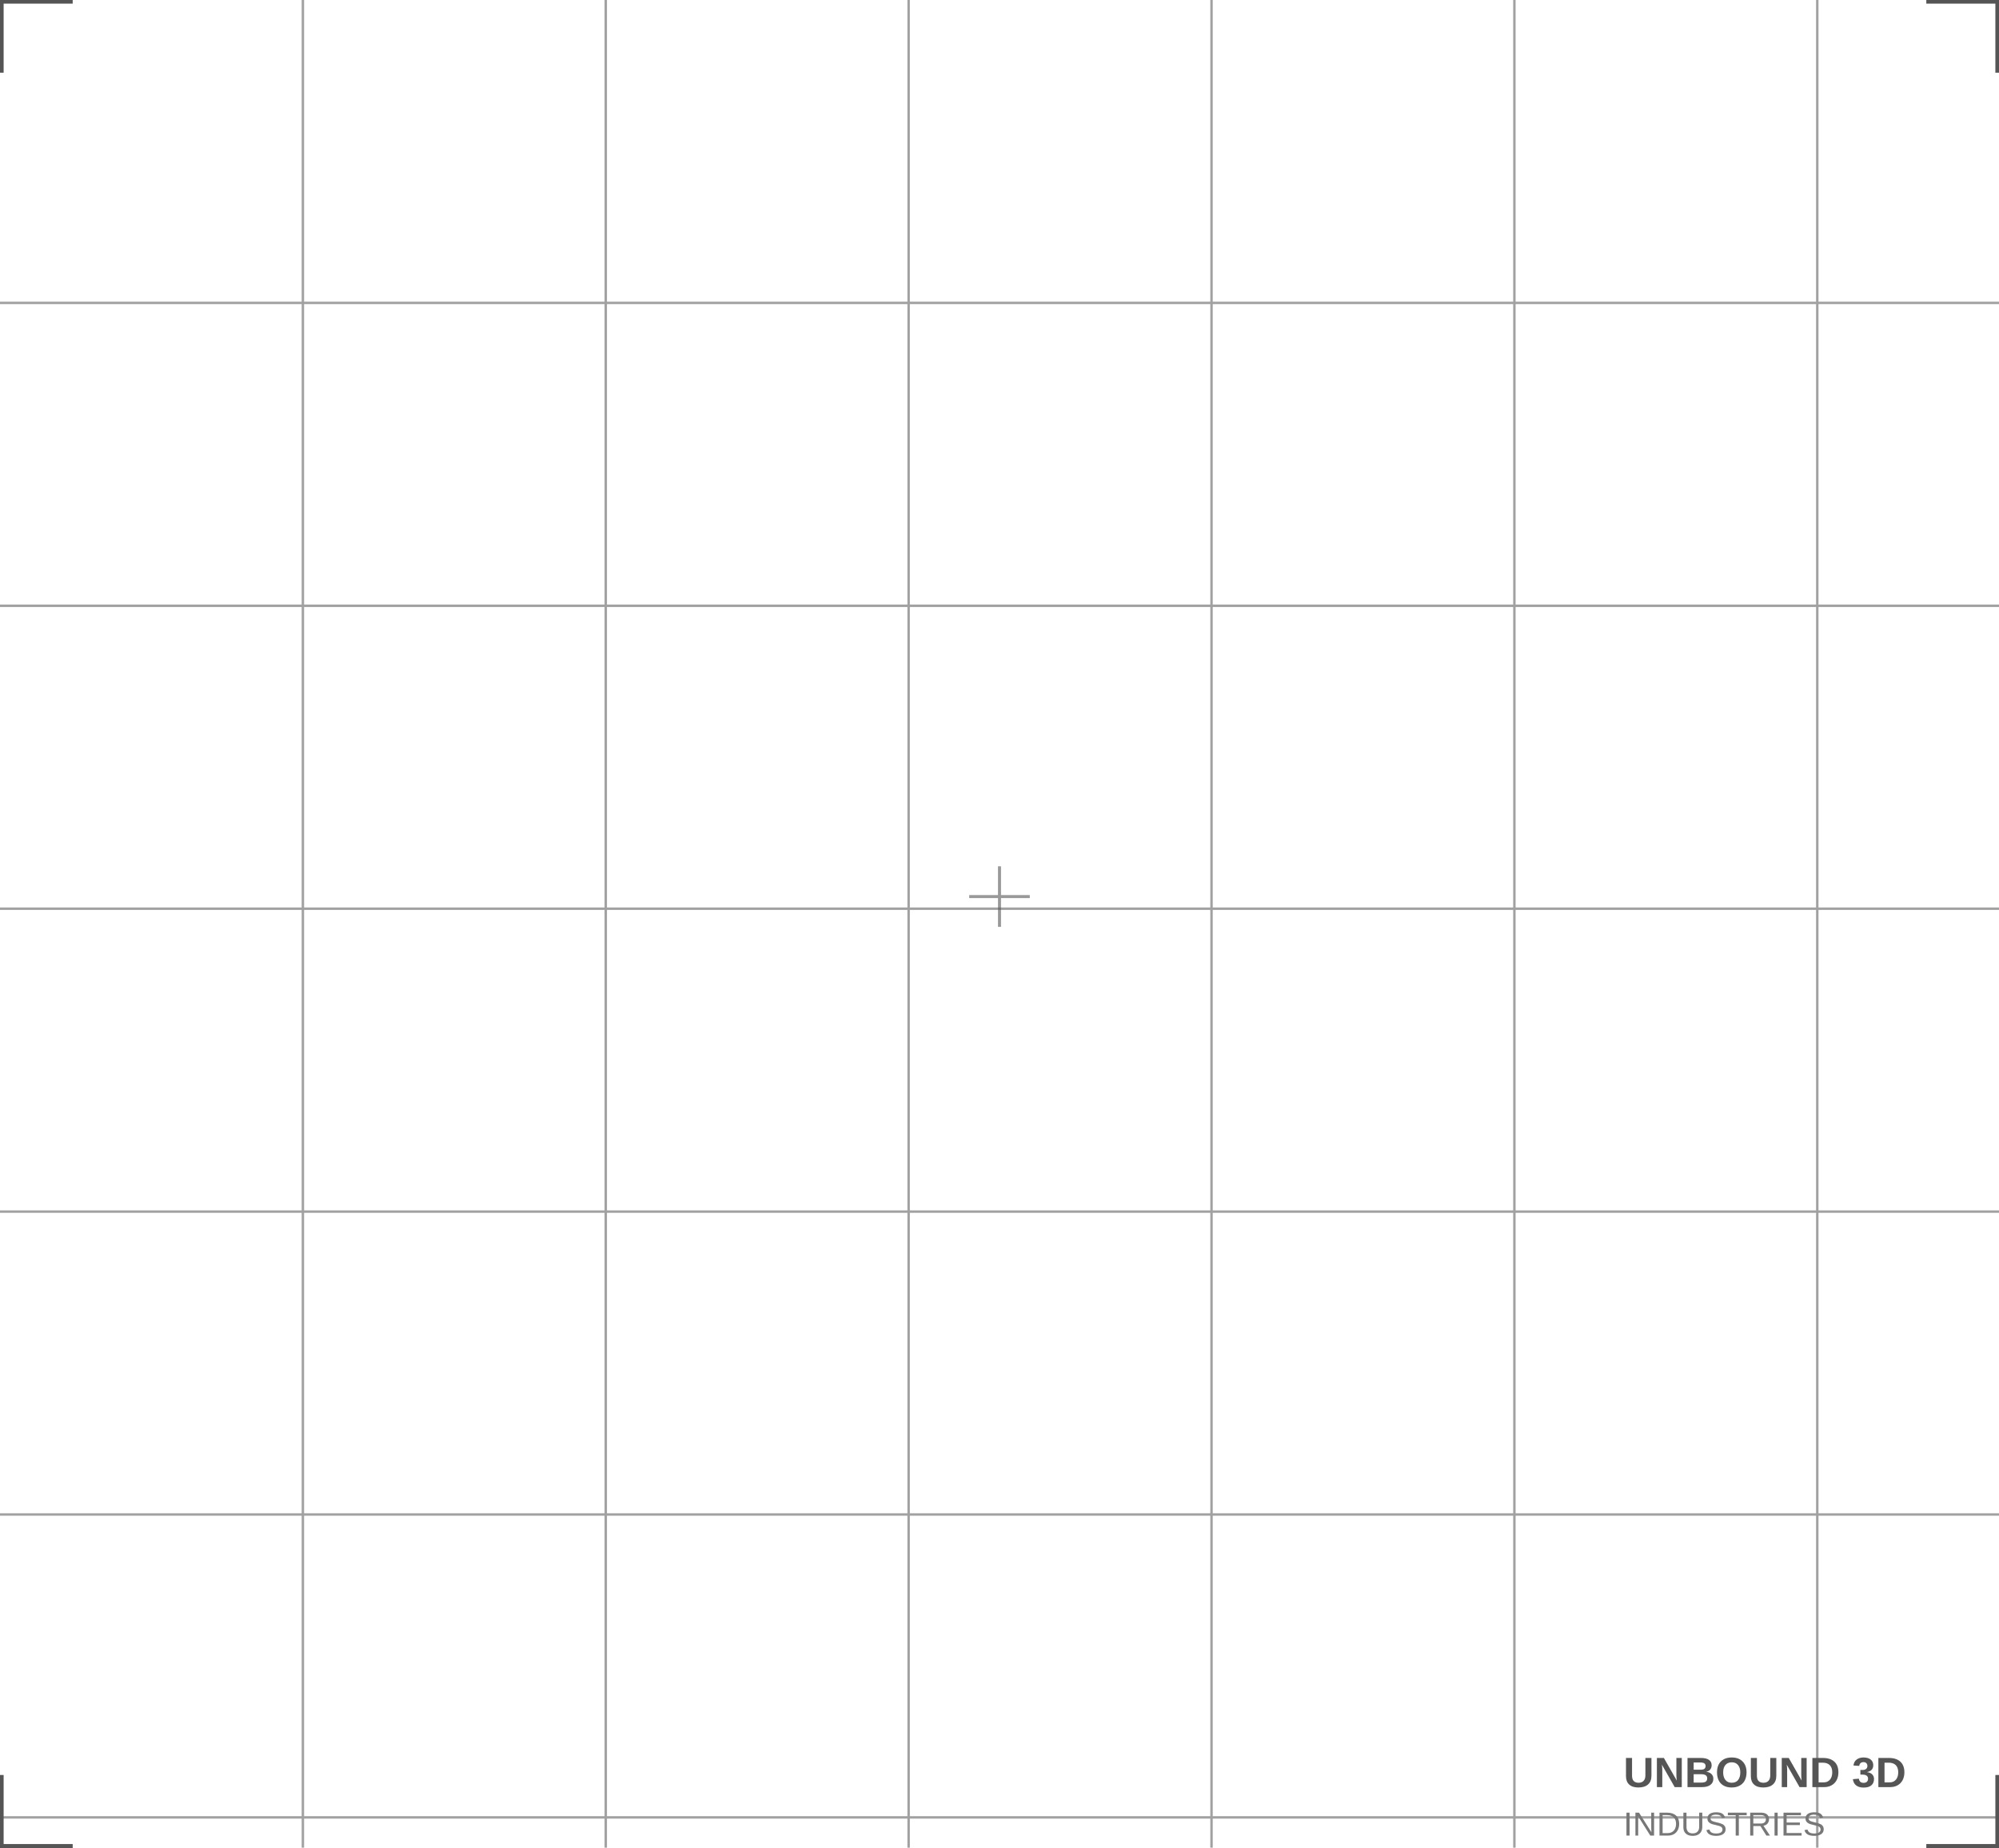
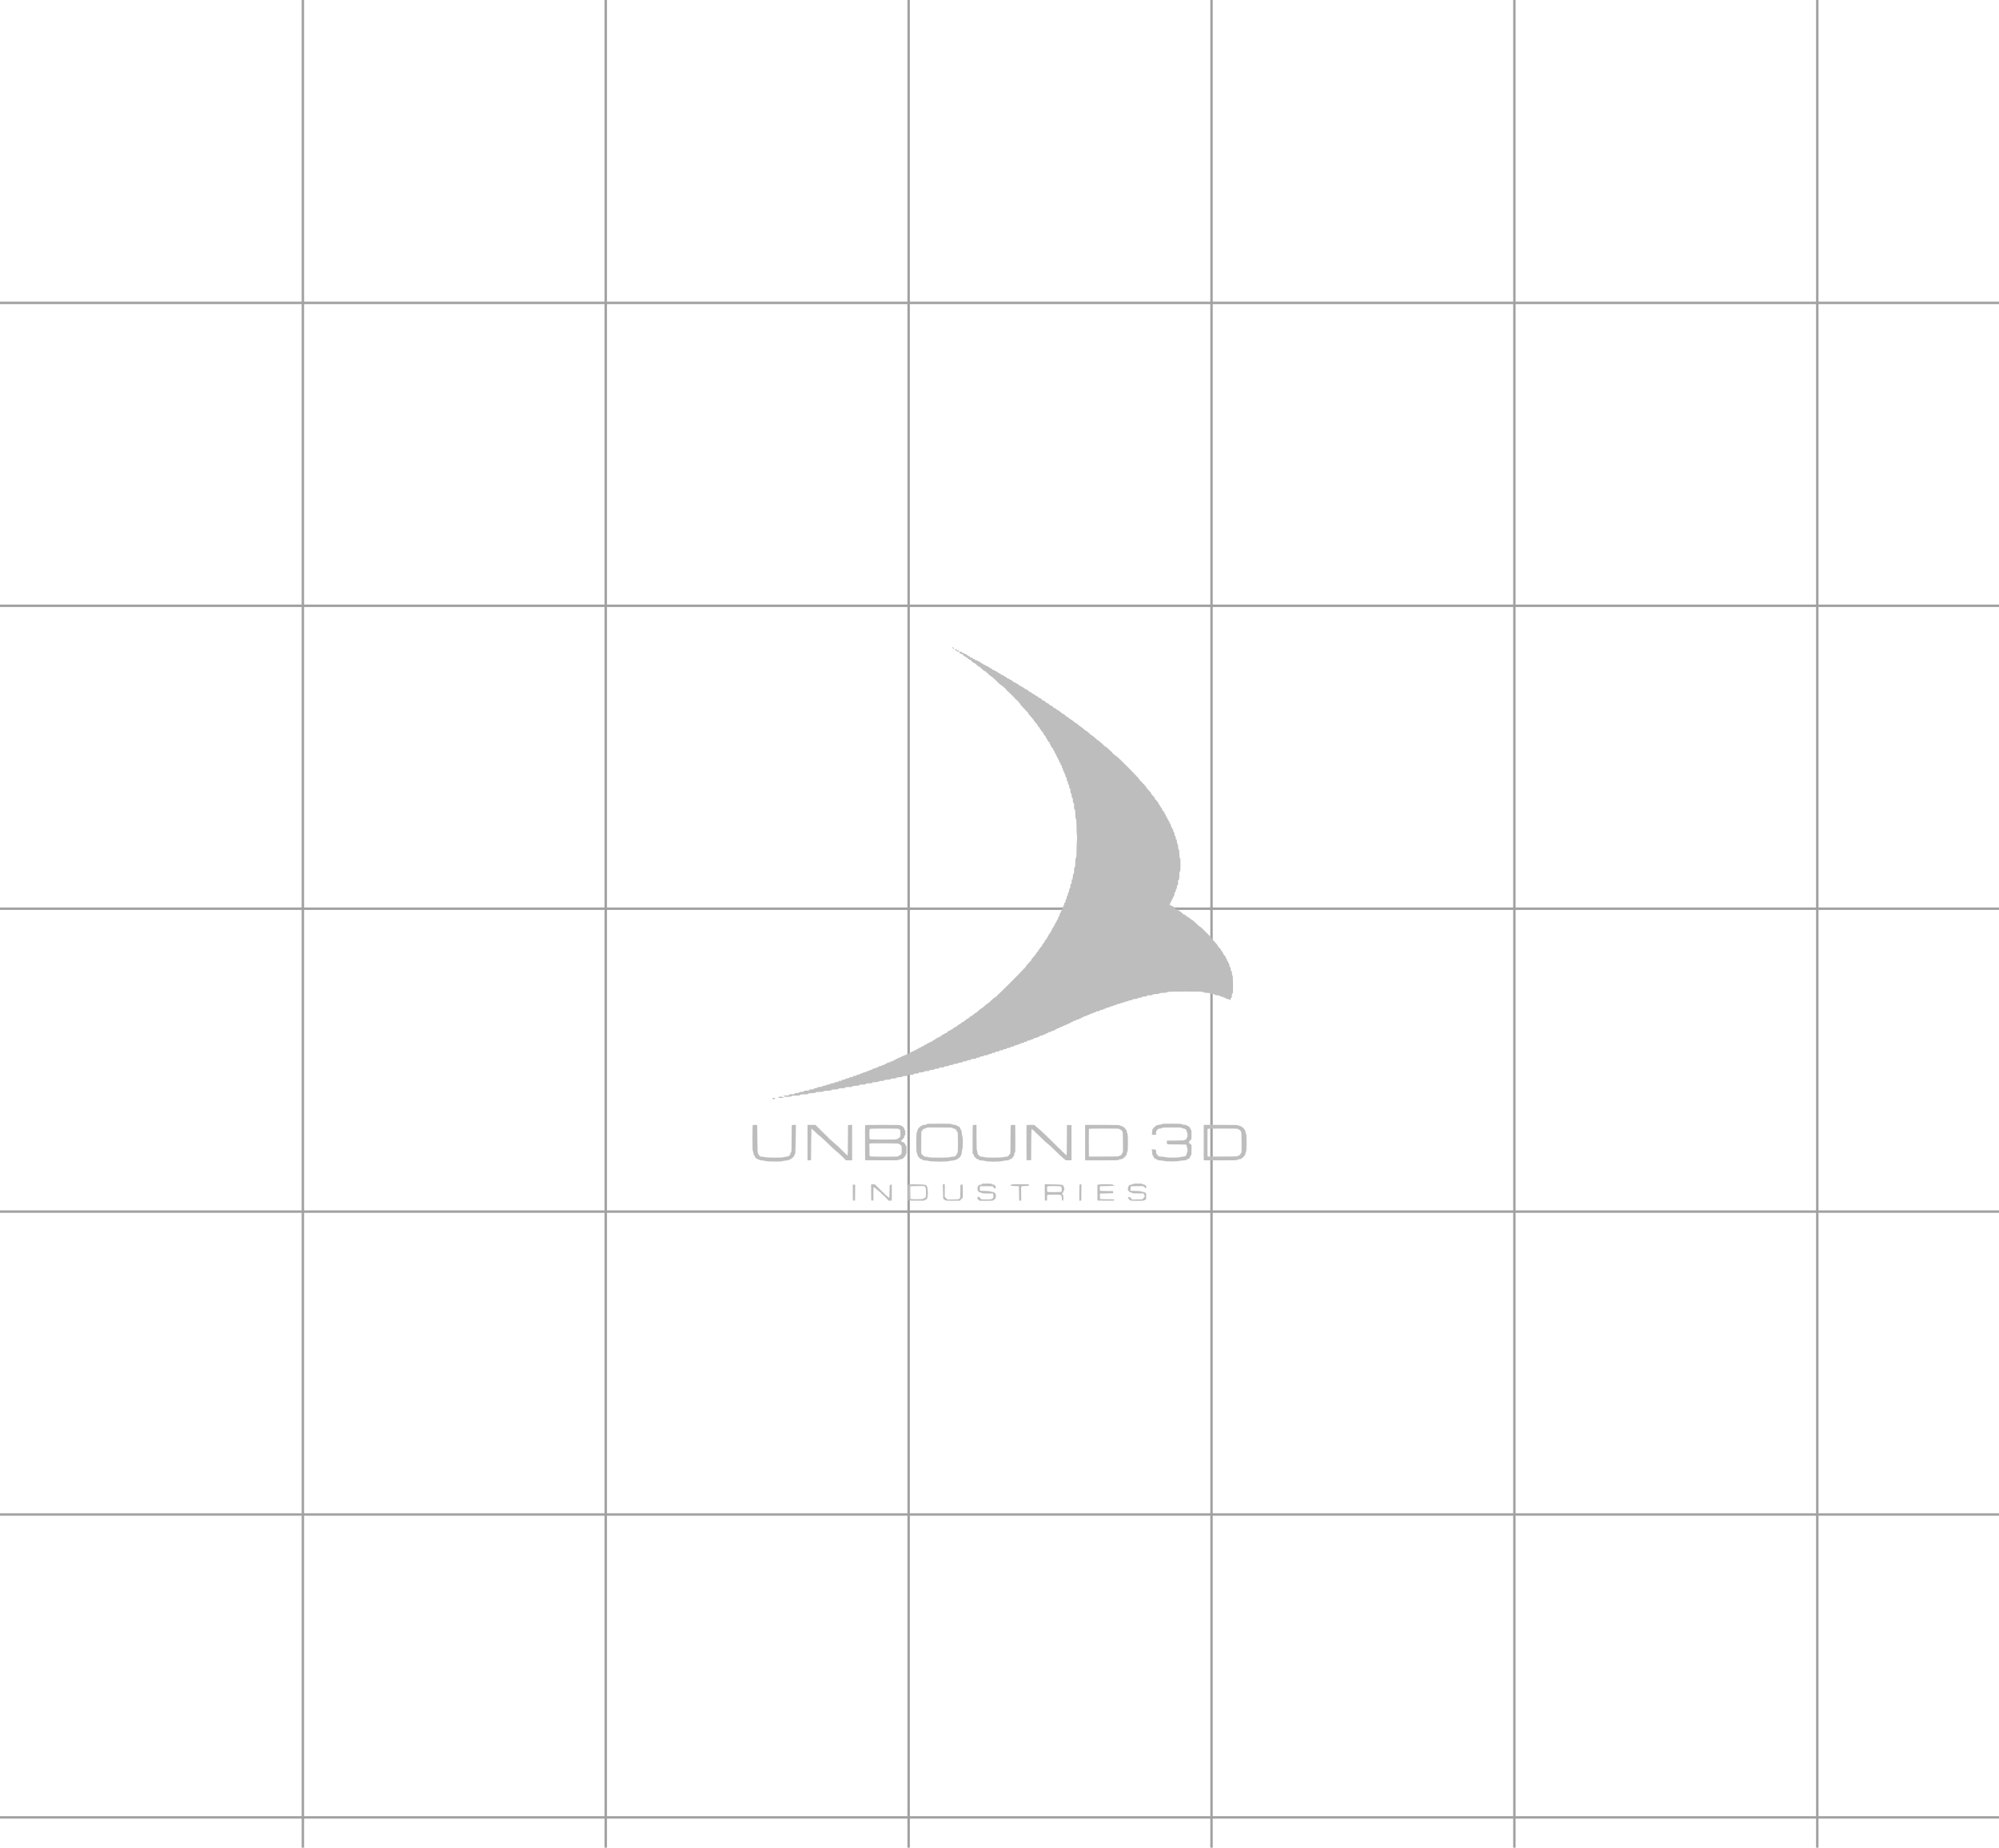
<svg xmlns="http://www.w3.org/2000/svg" width="330mm" height="305mm" viewBox="0 0 330 305">
  <rect x="0" y="0" width="330" height="305" fill="none" />
  <g stroke="#444444" stroke-width="0.4" opacity="0.5">
    <line x1="50" y1="0" x2="50" y2="305" />
    <line x1="100" y1="0" x2="100" y2="305" />
    <line x1="150" y1="0" x2="150" y2="305" />
    <line x1="200" y1="0" x2="200" y2="305" />
    <line x1="250" y1="0" x2="250" y2="305" />
    <line x1="300" y1="0" x2="300" y2="305" />
    <line x1="0" y1="50" x2="330" y2="50" />
    <line x1="0" y1="100" x2="330" y2="100" />
    <line x1="0" y1="150" x2="330" y2="150" />
    <line x1="0" y1="200" x2="330" y2="200" />
    <line x1="0" y1="250" x2="330" y2="250" />
    <line x1="0" y1="300" x2="330" y2="300" />
  </g>
-   <g stroke="#555555" stroke-width="1.2" fill="none">
-     <polyline points="0,12 0,0 12,0" />
-     <polyline points="318,0 330,0 330,12" />
-     <polyline points="330,293 330,305 318,305" />
-     <polyline points="12,305 0,305 0,293" />
+   <g transform="translate(114.53,102.11) scale(0.05047)">
+     <g transform="translate(0,2000) scale(0.1,-0.1)">
+       <path d="M8460 19066 c0 -20 29 -66 41 -66 17 0 9 29 -16 56 -19 21 -25 23 -25 10z M8556 18994 c-10 -26 -7 -32 19 -38 14 -4 25 -11 25 -16 0 -5 9 -14 21 -20 16 -9 25 -8 40 6 10 9 19 20 19 24 0 13 -38 18 -48 8 -14 -14 -32 -1 -32 22 0 10 -7 21 -16 24 -21 8 -21 8 -28 -10z M8687 18913 c-11 -10 -8 -33 4 -33 7 0 22 -11 35 -25 18 -19 30 -24 49 -19 21 5 25 3 25 -15 0 -12 5 -21 11 -21 7 0 22 -11 35 -25 13 -14 32 -25 44 -25 11 0 23 -7 26 -15 4 -8 13 -15 20 -15 8 0 17 -7 20 -15 7 -16 89 -65 110 -65 8 0 14 -9 14 -20 0 -11 5 -20 11 -20 7 0 22 -11 35 -25 13 -14 32 -25 44 -25 11 0 23 -7 26 -15 4 -8 11 -15 16 -15 5 0 29 -20 54 -45 24 -25 53 -45 64 -45 11 0 23 -7 26 -15 4 -8 11 -15 16 -15 6 0 36 -27 68 -60 43 -44 65 -60 85 -60 18 0 28 -6 32 -20 3 -11 10 -20 15 -20 6 0 36 -26 67 -59 31 -32 80 -71 109 -86 28 -15 52 -33 52 -41 0 -8 5 -14 11 -14 6 0 54 -44 108 -99 53 -54 110 -105 127 -114 16 -8 42 -27 57 -41 15 -14 30 -26 33 -26 10 0 104 -99 104 -110 0 -5 5 -10 10 -10 6 0 69 -58 140 -130 72 -71 130 -134 130 -140 0 -5 5 -10 10 -10 14 0 104 -90 113 -112 3 -10 11 -18 16 -18 5 0 13 -10 17 -22 8 -27 10 -29 118 -140 47 -48 86 -92 86 -97 0 -6 7 -11 15 -11 9 0 20 -10 26 -22 27 -58 49 -89 102 -141 31 -30 57 -62 57 -70 0 -8 9 -17 20 -20 13 -3 20 -14 20 -28 0 -13 16 -37 38 -58 21 -20 42 -44 45 -54 4 -10 11 -16 16 -13 10 6 21 -16 21 -42 0 -9 18 -33 40 -52 22 -19 40 -43 40 -52 0 -9 6 -21 13 -25 7 -4 18 -20 24 -35 7 -16 17 -28 23 -28 6 0 15 -11 20 -25 5 -14 15 -24 22 -23 8 2 13 -8 14 -26 1 -16 10 -36 21 -45 11 -9 23 -24 26 -34 4 -10 11 -15 17 -12 6 4 10 -5 10 -20 0 -15 11 -36 25 -49 14 -13 25 -32 25 -43 0 -11 9 -28 20 -38 11 -10 20 -24 20 -32 0 -7 9 -13 20 -13 16 0 20 -7 20 -35 0 -24 6 -37 20 -45 13 -7 20 -21 20 -40 0 -19 7 -33 20 -40 11 -6 20 -17 20 -24 0 -8 9 -16 21 -19 16 -4 19 -11 14 -26 -4 -15 1 -28 19 -45 15 -13 26 -34 26 -49 0 -16 8 -31 20 -37 13 -7 20 -21 20 -40 0 -19 7 -33 20 -40 13 -7 20 -21 20 -40 0 -19 7 -33 20 -40 13 -7 20 -21 20 -40 0 -19 7 -33 20 -40 13 -7 20 -21 20 -41 0 -23 5 -32 21 -36 13 -4 20 -13 18 -27 -3 -45 1 -56 21 -56 15 0 20 -6 19 -22 -4 -45 1 -68 16 -68 10 0 16 -16 21 -50 4 -34 13 -54 25 -60 11 -6 19 -24 21 -48 2 -22 8 -36 15 -35 7 2 14 -18 18 -51 5 -40 12 -55 25 -59 15 -4 18 -15 18 -58 1 -43 5 -57 21 -68 16 -10 21 -24 21 -61 0 -40 3 -49 21 -53 14 -4 20 -13 19 -29 -5 -59 0 -86 19 -91 16 -4 19 -15 20 -78 1 -62 4 -76 21 -88 16 -11 20 -24 20 -76 0 -53 3 -63 19 -68 17 -4 19 -15 20 -78 0 -62 4 -76 21 -89 11 -9 20 -24 19 -35 -1 -11 -1 -55 -1 -97 2 -59 5 -78 16 -78 18 0 26 -52 26 -179 0 -85 3 -108 18 -124 15 -17 17 -46 20 -236 1 -119 7 -254 13 -301 12 -104 12 -107 0 -200 -5 -41 -10 -177 -11 -302 -2 -206 -4 -230 -21 -251 -16 -21 -19 -44 -20 -160 -1 -123 -3 -136 -20 -140 -16 -4 -19 -16 -20 -74 -1 -37 0 -79 1 -91 1 -13 -7 -34 -18 -45 -15 -17 -21 -41 -25 -102 -3 -44 -6 -81 -6 -83 -1 -2 -5 -1 -10 3 -16 9 -21 -10 -22 -84 -1 -63 -3 -71 -20 -71 -16 0 -19 -8 -19 -44 0 -63 -11 -106 -26 -106 -9 0 -14 -11 -14 -27 0 -49 -12 -103 -21 -97 -11 6 -16 -7 -24 -68 -4 -32 -11 -48 -21 -48 -9 0 -14 -10 -14 -29 0 -49 -12 -91 -26 -91 -14 0 -18 -22 -14 -68 1 -16 -5 -25 -18 -29 -15 -3 -21 -17 -26 -54 -5 -33 -11 -49 -21 -49 -11 0 -15 -11 -15 -40 0 -29 -5 -42 -20 -50 -13 -7 -20 -21 -20 -39 0 -15 -9 -36 -20 -46 -11 -10 -20 -28 -20 -40 0 -12 -9 -31 -20 -43 -12 -13 -22 -39 -23 -64 -3 -34 -7 -42 -20 -40 -17 3 -22 -16 -18 -65 1 -17 -4 -23 -19 -23 -15 0 -21 -9 -26 -40 -4 -21 -11 -38 -17 -37 -6 1 -16 -15 -21 -35 -5 -21 -15 -38 -22 -38 -7 0 -15 -18 -19 -40 -4 -22 -12 -38 -18 -37 -6 1 -13 -8 -15 -21 -2 -12 -12 -27 -23 -32 -11 -7 -19 -21 -19 -37 0 -14 -11 -36 -24 -48 -17 -16 -23 -29 -19 -45 4 -16 0 -23 -16 -27 -11 -3 -21 -11 -21 -18 0 -6 -9 -20 -20 -30 -11 -10 -20 -28 -20 -40 0 -13 -10 -29 -21 -37 -14 -9 -22 -25 -23 -44 -1 -18 -6 -28 -14 -26 -7 1 -16 -9 -21 -22 -5 -13 -16 -26 -25 -29 -8 -3 -16 -21 -18 -39 -2 -20 -8 -32 -16 -30 -7 1 -16 -9 -21 -22 -5 -13 -16 -26 -25 -29 -8 -3 -16 -21 -18 -39 -2 -20 -8 -32 -16 -30 -7 1 -17 -9 -22 -23 -5 -14 -14 -25 -20 -25 -6 0 -16 -12 -23 -27 -6 -16 -17 -32 -24 -36 -7 -4 -13 -15 -13 -23 0 -9 -20 -35 -45 -60 -25 -24 -45 -52 -45 -64 0 -11 -7 -20 -15 -20 -8 0 -15 -7 -15 -16 0 -9 -27 -42 -60 -74 -44 -43 -60 -65 -60 -85 0 -18 -6 -28 -20 -32 -11 -3 -20 -10 -20 -15 0 -5 -29 -38 -65 -73 -38 -37 -65 -73 -65 -85 0 -11 -6 -20 -14 -20 -8 0 -17 -11 -20 -25 -4 -14 -11 -23 -16 -20 -6 4 -13 -2 -17 -12 -9 -23 -858 -873 -872 -873 -6 0 -11 -7 -11 -15 0 -8 -4 -15 -10 -15 -5 0 -17 -8 -27 -19 -10 -10 -29 -22 -43 -26 -13 -4 -58 -42 -100 -84 -41 -43 -83 -80 -92 -84 -10 -3 -18 -11 -18 -16 0 -5 -10 -11 -23 -15 -13 -3 -51 -33 -85 -66 -34 -33 -66 -60 -71 -60 -5 0 -11 -6 -14 -14 -3 -7 -18 -17 -33 -20 -16 -4 -45 -25 -65 -47 -20 -21 -41 -39 -46 -39 -6 0 -13 -8 -16 -18 -2 -11 -17 -21 -33 -25 -16 -3 -46 -22 -66 -41 -20 -20 -39 -36 -43 -36 -3 0 -14 -9 -25 -20 -11 -11 -27 -20 -37 -20 -9 0 -32 -17 -52 -39 -20 -21 -48 -41 -62 -44 -14 -4 -42 -22 -62 -42 -20 -19 -41 -35 -47 -35 -5 0 -10 -7 -10 -15 0 -9 -9 -15 -25 -15 -15 0 -36 -11 -49 -25 -13 -14 -28 -25 -34 -25 -5 0 -12 -7 -16 -15 -3 -8 -15 -15 -26 -15 -12 0 -31 -11 -44 -25 -13 -14 -28 -25 -33 -25 -6 0 -13 -9 -16 -19 -3 -14 -11 -18 -25 -14 -14 3 -29 -3 -44 -19 -13 -14 -31 -27 -40 -31 -10 -3 -18 -11 -18 -17 0 -5 -9 -10 -20 -10 -12 0 -31 -11 -44 -25 -13 -14 -34 -25 -49 -25 -16 0 -31 -8 -37 -20 -6 -11 -17 -20 -24 -20 -8 0 -16 -9 -19 -21 -4 -16 -11 -19 -26 -14 -15 4 -28 -1 -45 -19 -13 -14 -32 -26 -43 -26 -11 0 -28 -9 -38 -20 -10 -11 -24 -20 -30 -20 -7 0 -15 -10 -18 -21 -4 -16 -11 -20 -27 -16 -16 4 -29 -2 -45 -19 -12 -13 -34 -24 -48 -24 -16 0 -31 -8 -37 -20 -6 -11 -17 -20 -25 -20 -8 0 -19 -8 -24 -17 -6 -10 -11 -15 -11 -10 0 14 -60 -23 -60 -38 0 -11 -9 -15 -31 -13 -24 2 -36 -3 -47 -20 -9 -14 -25 -22 -43 -22 -18 0 -32 -7 -39 -20 -6 -11 -19 -20 -29 -20 -10 0 -29 -8 -42 -18 -13 -10 -32 -21 -41 -25 -10 -3 -18 -11 -18 -16 0 -5 -16 -12 -36 -15 -19 -4 -37 -13 -40 -21 -3 -7 -21 -16 -40 -19 -19 -4 -34 -13 -34 -20 0 -8 -17 -16 -40 -20 -31 -5 -40 -11 -40 -26 0 -15 -6 -20 -22 -19 -42 4 -56 -1 -61 -21 -3 -12 -13 -19 -24 -18 -37 3 -51 -3 -56 -23 -3 -12 -10 -18 -16 -15 -18 12 -59 -5 -64 -26 -3 -11 -10 -17 -16 -14 -16 10 -60 -4 -63 -21 -2 -10 -16 -17 -37 -18 -19 -2 -40 -9 -45 -17 -6 -8 -16 -13 -23 -11 -6 2 -14 -1 -18 -6 -3 -6 -15 -11 -26 -11 -10 0 -19 -3 -19 -7 0 -12 -51 -33 -77 -33 -12 0 -27 -9 -33 -20 -7 -13 -21 -20 -40 -20 -19 0 -33 -7 -40 -20 -7 -13 -21 -20 -39 -20 -20 0 -30 -6 -34 -21 -4 -14 -13 -19 -29 -18 -41 4 -58 -1 -58 -15 0 -10 -17 -17 -55 -21 -39 -5 -59 -13 -66 -26 -6 -12 -21 -19 -38 -19 -20 0 -30 -6 -34 -21 -4 -14 -13 -19 -29 -18 -41 4 -58 -1 -58 -15 0 -10 -17 -17 -55 -21 -39 -5 -59 -13 -66 -26 -7 -13 -21 -19 -44 -19 -24 0 -35 -5 -35 -14 0 -8 -8 -15 -17 -15 -51 -2 -94 -15 -104 -32 -6 -13 -21 -19 -43 -19 -20 0 -36 -6 -39 -15 -4 -8 -26 -17 -56 -21 -35 -4 -52 -12 -56 -24 -4 -13 -16 -17 -46 -17 -26 0 -51 -8 -69 -22 -16 -11 -43 -21 -60 -21 -19 0 -30 -5 -30 -15 0 -10 -17 -16 -60 -21 -43 -5 -60 -11 -62 -23 -2 -8 -12 -16 -23 -17 -11 0 -34 -1 -51 -2 -21 -1 -33 -8 -36 -20 -4 -15 -16 -19 -59 -20 -43 -1 -57 -5 -68 -21 -10 -16 -24 -21 -62 -21 -38 0 -51 -4 -59 -20 -8 -16 -21 -20 -59 -20 -41 0 -50 -3 -54 -21 -4 -14 -13 -19 -29 -18 -56 5 -80 -1 -85 -21 -4 -15 -13 -20 -32 -19 -61 5 -90 -1 -95 -19 -5 -15 -18 -19 -63 -20 -39 -1 -60 -6 -65 -16 -5 -8 -15 -13 -22 -10 -8 3 -17 1 -21 -5 -3 -6 -19 -11 -35 -11 -16 0 -45 -9 -65 -20 -20 -11 -54 -20 -79 -20 -34 0 -45 -4 -48 -18 -4 -15 -17 -19 -79 -20 -62 -2 -76 -5 -88 -22 -10 -15 -25 -20 -61 -20 -38 0 -49 -4 -52 -17 -2 -11 -13 -18 -28 -19 -122 -4 -122 -4 -127 -24 -4 -15 -13 -20 -32 -19 -14 1 -49 1 -77 1 -41 -2 -53 -6 -56 -20 -4 -15 -17 -19 -74 -20 -53 -2 -72 -6 -82 -20 -7 -9 -23 -17 -35 -18 -12 0 -43 -1 -69 -2 -37 -2 -48 -6 -53 -22 -4 -14 -14 -19 -33 -18 -15 1 -53 1 -84 0 -50 -2 -58 -5 -58 -21 0 -14 -7 -19 -27 -18 -79 3 -163 -4 -163 -13 0 -6 6 -12 13 -14 6 -2 21 -8 32 -12 11 -4 61 -6 110 -5 67 2 95 7 109 19 10 10 35 17 55 18 20 1 78 2 129 3 70 1 92 4 92 15 0 17 63 26 181 26 76 0 88 2 93 18 5 16 20 18 118 21 93 2 114 5 124 19 10 15 31 18 126 20 78 2 116 7 123 16 13 16 18 17 151 23 95 4 113 7 117 22 3 14 19 17 108 19 88 3 107 6 125 23 12 11 32 19 45 18 13 -1 56 -1 96 -1 59 2 72 5 75 20 2 10 13 17 28 18 14 0 66 1 116 2 79 2 92 5 96 20 4 15 19 18 109 20 90 3 105 6 117 23 9 13 24 19 40 18 15 -1 57 -1 93 -1 56 2 67 5 72 20 4 17 16 19 102 21 81 1 101 5 111 19 9 14 30 18 105 20 77 3 98 7 115 23 12 11 32 19 45 18 13 -1 47 -1 75 -1 40 2 53 6 56 20 4 15 19 18 99 20 74 2 97 6 107 20 13 18 13 18 118 20 59 2 72 5 76 20 4 14 19 18 89 20 67 2 87 7 99 21 12 14 31 19 89 20 57 1 77 5 87 18 13 19 13 19 121 21 59 2 72 5 75 20 2 10 13 17 28 18 128 4 129 4 132 22 2 10 13 17 28 18 14 0 51 1 83 2 41 2 57 6 57 16 0 16 50 26 128 26 44 0 55 3 59 19 4 15 16 18 76 19 56 1 75 6 85 19 7 10 23 18 35 19 12 0 43 1 69 2 37 2 48 6 53 23 5 14 14 19 33 18 15 -1 50 -1 78 -1 41 2 53 6 56 20 4 15 17 19 74 20 56 2 72 6 84 22 9 11 24 20 35 19 56 -6 95 2 95 17 0 11 6 13 19 9 11 -3 22 -1 26 5 3 5 31 10 61 10 39 0 54 4 54 14 0 14 49 26 112 26 27 0 37 5 40 17 2 11 13 18 28 19 91 3 100 4 100 20 0 11 6 13 19 9 11 -3 22 -1 26 5 3 5 28 10 54 10 41 0 50 3 54 21 4 14 13 19 29 18 68 -6 119 2 135 21 13 15 30 20 64 20 37 0 48 4 51 18 4 15 16 19 59 20 38 1 57 6 66 18 9 13 31 19 80 22 52 3 71 8 81 23 10 14 25 19 59 19 37 0 46 4 50 20 4 15 13 20 32 19 60 -5 83 1 88 21 4 15 13 20 32 19 64 -5 90 1 96 22 4 13 14 20 28 18 60 -4 86 2 92 20 4 12 14 19 28 18 58 -3 85 4 89 21 4 15 16 19 59 20 43 1 57 5 68 21 10 16 24 21 61 21 39 0 49 4 53 20 4 15 13 19 38 18 19 0 51 9 72 21 21 11 51 21 67 21 20 0 30 5 30 15 0 10 17 16 60 21 43 5 60 11 62 23 2 8 12 16 23 17 72 3 77 5 82 25 4 14 13 20 32 19 47 -3 61 0 61 14 0 10 17 17 55 21 40 5 56 12 60 26 4 13 15 18 38 17 18 0 49 9 70 21 21 11 48 21 61 21 15 0 26 7 29 21 4 14 13 19 29 18 44 -4 68 1 68 14 0 8 6 14 13 15 67 9 89 17 98 33 6 12 21 19 39 19 20 0 31 6 35 21 4 12 12 18 21 15 22 -8 74 5 74 19 0 6 6 12 13 13 67 9 89 17 98 33 6 12 21 19 38 19 21 0 30 6 34 21 4 17 11 20 28 16 26 -7 59 8 59 27 0 10 12 14 36 13 24 -1 41 5 49 16 7 9 18 17 26 17 8 0 36 11 63 25 27 14 55 25 61 25 7 0 24 9 38 20 14 11 37 20 51 20 15 0 30 8 36 20 7 13 21 20 40 20 20 0 31 6 35 20 4 13 14 20 28 19 40 -4 56 1 59 17 2 11 16 18 43 20 21 2 52 13 67 24 15 11 38 20 52 20 15 0 30 8 36 20 7 13 21 20 40 20 19 0 31 6 34 18 4 13 17 18 47 18 23 1 44 5 48 10 11 17 51 34 75 34 15 0 27 7 31 19 4 14 15 19 42 18 21 -1 40 5 47 14 6 9 16 14 23 12 6 -2 14 1 18 6 3 6 19 11 35 11 19 0 31 6 34 18 5 15 17 19 59 20 41 1 55 5 66 21 10 16 24 21 57 21 32 0 49 6 61 20 11 12 30 20 50 20 22 0 33 5 33 15 0 10 17 16 60 21 39 4 60 11 60 20 0 8 20 15 56 20 31 3 58 12 61 20 2 7 29 16 58 19 37 5 55 12 57 23 2 11 18 16 58 19 37 2 59 8 67 19 8 11 32 18 65 21 31 3 56 10 61 18 4 8 14 12 21 9 8 -3 17 -1 21 5 3 6 19 11 35 11 16 0 45 9 65 20 20 11 54 20 79 20 34 0 45 4 48 18 4 15 17 19 79 20 62 2 76 5 88 22 11 16 25 20 72 20 47 0 60 4 68 19 8 15 23 18 78 19 56 1 70 5 83 22 10 13 25 21 41 19 13 -1 50 -1 82 -1 44 2 57 5 57 18 0 11 6 13 19 9 11 -3 22 -1 26 5 3 5 42 10 88 10 68 0 84 3 93 18 10 15 29 18 125 21 91 2 117 6 136 21 24 18 126 22 613 22 462 0 555 -3 575 -22 16 -15 39 -19 113 -22 78 -2 95 -6 103 -20 8 -14 23 -18 73 -18 52 0 66 -4 77 -20 11 -16 27 -20 87 -22 57 -2 73 -7 77 -19 4 -12 22 -19 59 -24 33 -4 57 -12 60 -21 3 -8 18 -14 34 -14 18 0 35 -8 43 -20 10 -14 29 -21 64 -24 36 -2 51 -8 53 -20 2 -9 10 -16 17 -16 18 0 38 37 31 57 -4 9 1 17 14 20 20 5 25 32 20 106 -1 21 4 30 19 34 21 5 21 8 19 297 -2 217 -6 290 -15 289 -10 -2 -15 23 -26 132 -1 11 -9 20 -17 20 -9 0 -15 10 -16 25 -3 96 -4 100 -23 100 -16 0 -19 8 -19 53 -1 41 -5 55 -21 66 -13 8 -21 24 -21 42 0 18 -7 32 -20 39 -13 7 -20 21 -20 40 0 19 -7 33 -20 40 -13 7 -20 21 -20 40 0 19 -7 33 -20 40 -11 6 -20 17 -20 24 0 8 -10 16 -21 19 -16 4 -20 11 -16 27 4 16 -2 29 -19 45 -13 12 -24 30 -24 39 0 9 -7 16 -15 16 -8 0 -15 9 -15 20 0 12 -11 31 -25 44 -14 13 -25 28 -25 35 0 6 -9 11 -20 11 -13 0 -20 7 -20 19 0 11 -7 26 -15 35 -8 8 -15 20 -15 26 0 6 -29 39 -65 75 -36 35 -65 67 -65 70 0 4 -18 24 -40 46 -22 22 -40 45 -40 51 0 14 6 7 -184 200 -89 91 -165 160 -180 164 -14 3 -26 9 -26 13 0 4 -20 22 -45 41 -25 19 -45 40 -45 47 0 7 -5 13 -10 13 -6 0 -36 25 -66 55 -31 30 -68 58 -83 62 -14 3 -42 23 -62 44 -25 27 -44 39 -63 39 -19 0 -29 6 -33 20 -3 11 -10 20 -16 20 -5 0 -20 11 -32 24 -16 17 -29 23 -45 19 -16 -4 -23 0 -27 16 -3 11 -10 21 -15 21 -5 0 -25 16 -45 35 -20 20 -48 38 -62 42 -14 3 -41 22 -60 40 -20 19 -49 37 -65 40 -16 4 -31 14 -33 25 -3 10 -10 18 -16 18 -5 0 -20 11 -32 24 -16 17 -29 23 -45 19 -16 -4 -23 0 -27 16 -3 12 -13 21 -24 21 -25 0 -24 26 1 40 13 7 20 21 20 40 0 19 7 33 20 40 13 7 20 21 20 40 0 19 7 33 20 40 12 7 20 21 20 37 0 15 9 37 21 49 15 16 21 35 21 69 0 37 4 48 18 52 13 4 20 19 25 59 4 37 11 54 21 54 13 0 20 41 16 93 -1 11 6 21 18 24 17 5 20 14 21 62 1 31 0 68 -1 82 -1 19 5 28 19 32 19 5 21 13 22 89 2 140 4 163 22 188 15 21 17 52 17 219 0 167 -2 197 -17 213 -13 14 -17 44 -20 141 -4 131 -8 152 -22 142 -9 -5 -19 53 -24 145 -1 32 -6 45 -17 45 -11 0 -16 15 -17 60 -3 67 -9 89 -21 81 -5 -3 -9 0 -10 7 -13 88 -19 112 -27 109 -12 -4 -23 31 -24 81 -1 25 -6 37 -16 37 -10 0 -16 16 -21 50 -4 34 -13 54 -25 60 -10 6 -19 24 -21 43 -2 20 -8 32 -18 32 -14 0 -16 8 -19 73 -1 16 -6 22 -18 20 -12 -2 -18 4 -19 17 -3 63 -4 67 -18 62 -10 -4 -15 6 -20 33 -4 26 -12 39 -26 43 -12 3 -19 13 -18 24 3 39 -2 53 -22 53 -16 0 -20 7 -20 35 0 24 -6 37 -20 45 -11 6 -20 21 -20 34 0 13 -9 31 -20 41 -11 10 -20 24 -20 30 0 7 -10 15 -21 18 -16 4 -20 11 -16 27 4 15 -2 29 -17 44 -13 11 -26 30 -28 41 -2 11 -10 19 -16 17 -7 -1 -12 7 -12 18 0 12 -11 31 -25 44 -14 13 -25 32 -25 43 0 10 -18 38 -40 61 -22 22 -40 45 -40 50 0 6 -9 12 -20 15 -14 4 -20 14 -20 33 0 19 -12 38 -38 63 -21 20 -42 44 -45 54 -4 10 -11 16 -16 13 -10 -6 -21 16 -21 42 0 9 -18 33 -40 52 -22 19 -40 41 -40 48 0 6 -7 12 -15 12 -9 0 -20 11 -25 24 -5 13 -14 26 -19 27 -6 2 -13 14 -16 27 -2 12 -40 58 -84 102 -45 43 -81 83 -81 89 0 6 -7 11 -15 11 -9 0 -20 11 -24 24 -5 13 -17 26 -25 29 -9 4 -16 16 -16 27 0 22 -676 704 -722 729 -14 7 -40 26 -58 42 -17 16 -34 29 -36 29 -10 0 -64 59 -64 69 0 6 -5 11 -11 11 -5 0 -48 38 -94 85 -51 51 -93 85 -105 85 -11 0 -20 5 -20 10 0 6 -11 15 -25 20 -14 5 -25 16 -25 25 0 8 -5 15 -11 15 -6 0 -37 26 -68 59 -31 32 -80 71 -109 86 -28 15 -52 33 -52 41 0 8 -5 14 -11 14 -6 0 -30 20 -54 44 -23 25 -64 54 -89 65 -25 12 -46 28 -46 36 0 8 -5 15 -11 15 -6 0 -30 20 -55 45 -24 25 -52 45 -64 45 -11 0 -20 5 -20 10 0 6 -8 14 -17 17 -10 4 -36 26 -59 49 -23 23 -51 45 -63 49 -11 3 -21 11 -21 16 0 5 -7 9 -16 9 -9 0 -35 20 -58 44 -24 24 -53 47 -65 51 -11 3 -21 11 -21 16 0 5 -7 9 -16 9 -9 0 -35 20 -60 45 -24 25 -53 45 -64 45 -11 0 -23 7 -26 15 -4 8 -12 15 -20 15 -7 0 -18 9 -24 19 -5 11 -35 32 -65 46 -30 15 -55 34 -55 41 0 8 -5 14 -11 14 -7 0 -22 12 -35 26 -17 18 -30 23 -45 19 -15 -5 -22 -2 -26 14 -3 12 -9 21 -15 21 -5 0 -28 18 -50 40 -23 22 -50 40 -61 40 -10 0 -34 16 -54 35 -20 19 -51 37 -69 41 -19 3 -34 11 -34 16 0 23 -59 68 -89 68 -17 0 -31 5 -31 11 0 24 -59 69 -89 69 -24 0 -31 4 -31 20 0 11 -6 20 -13 20 -8 0 -22 9 -32 20 -10 11 -31 20 -47 20 -15 0 -28 5 -28 11 0 21 -58 69 -84 69 -14 0 -30 8 -35 19 -6 10 -24 24 -41 31 -16 7 -30 16 -30 21 0 5 -7 9 -16 9 -9 0 -27 11 -40 25 -13 14 -32 25 -42 25 -11 0 -22 7 -26 15 -3 8 -12 15 -19 15 -8 0 -21 9 -28 20 -8 11 -27 21 -43 22 -18 2 -31 9 -34 20 -2 10 -10 18 -18 18 -7 0 -18 9 -24 20 -6 12 -21 20 -36 20 -15 0 -38 12 -56 30 -16 17 -36 30 -44 30 -8 0 -14 5 -14 10 0 6 -9 10 -20 10 -10 0 -24 9 -30 20 -8 14 -21 20 -45 20 -28 0 -35 4 -35 20 0 11 -6 20 -12 20 -7 0 -24 9 -38 20 -14 11 -31 20 -39 20 -7 0 -24 11 -36 24 -16 17 -29 23 -45 19 -16 -4 -23 0 -27 16 -3 11 -11 21 -18 21 -6 0 -20 9 -30 20 -10 11 -27 20 -38 20 -11 0 -30 11 -42 24 -16 17 -29 23 -45 19 -16 -4 -23 0 -27 16 -3 11 -10 21 -17 21 -6 0 -22 9 -36 20 -14 11 -33 20 -42 20 -10 0 -22 9 -28 20 -7 13 -21 20 -41 20 -22 0 -32 6 -36 20 -3 13 -17 22 -38 26 -19 3 -36 12 -39 20 -3 8 -12 14 -20 14 -9 0 -20 9 -26 20 -6 12 -21 20 -37 20 -14 0 -36 11 -48 24 -16 17 -29 23 -45 19 -15 -4 -23 0 -26 14 -3 11 -21 26 -40 33 -19 8 -34 17 -34 22 0 4 -9 8 -20 8 -10 0 -24 9 -30 20 -6 12 -21 20 -37 20 -15 0 -36 11 -49 25 -14 15 -29 22 -38 19 -10 -4 -28 6 -47 26 -17 17 -37 29 -45 26 -7 -3 -15 2 -18 10 -3 8 -12 14 -20 14 -9 0 -20 9 -26 20 -7 13 -21 20 -40 20 -19 0 -33 7 -40 20 -8 14 -21 20 -46 20 -27 0 -37 5 -41 20 -5 20 -13 24 -46 20 -11 -1 -21 7 -24 18 -5 21 -46 37 -64 26 -6 -3 -13 2 -15 13 -3 10 -29 29 -60 43 -31 14 -60 33 -65 43 -6 10 -21 17 -39 17 -19 0 -33 7 -40 20 -7 13 -21 20 -40 20 -19 0 -33 7 -40 20 -10 20 -58 28 -73 13z M2818 4363 c-40 -3 -48 -8 -48 -24 0 -17 7 -19 85 -19 90 0 106 10 53 31 -43 17 -36 16 -90 12z M2570 4300 c0 -17 7 -20 45 -20 38 0 45 3 45 20 0 17 -7 20 -45 20 -38 0 -45 -3 -45 -20z" fill="#BDBDBD" />
+       <path d="M7621 3463 c-5 -10 -22 -18 -38 -19 -15 0 -45 -2 -65 -2 -26 -2 -38 -7 -38 -17 0 -9 -9 -15 -25 -15 -16 0 -43 -18 -78 -53 -48 -46 -55 -59 -62 -104 -4 -30 -13 -54 -21 -57 -21 -8 -21 -661 0 -669 8 -3 17 -27 21 -54 5 -40 15 -59 54 -101 34 -36 55 -52 73 -52 14 0 32 -9 39 -20 11 -16 29 -20 94 -24 44 -2 107 -11 140 -20 86 -22 546 -23 625 -1 30 9 91 18 135 21 54 4 83 11 88 20 5 8 12 12 17 9 12 -7 43 11 89 52 20 18 39 33 44 33 4 0 7 8 7 19 0 10 9 25 19 32 16 11 21 30 25 89 3 41 12 93 20 115 22 57 22 381 1 431 -8 20 -18 71 -21 115 -6 63 -11 82 -25 90 -11 5 -19 21 -19 35 0 33 -51 84 -84 84 -15 0 -30 8 -36 20 -8 16 -21 20 -60 20 -27 0 -52 5 -55 10 -4 6 -15 8 -24 5 -10 -3 -24 1 -31 10 -11 13 -66 15 -406 15 -361 0 -394 -1 -403 -17z m843 -125 c8 -11 26 -18 45 -18 37 0 91 -46 91 -77 0 -10 9 -24 19 -30 18 -12 19 -28 21 -308 1 -318 -4 -395 -26 -395 -9 0 -14 -11 -14 -31 0 -22 -5 -32 -20 -36 -11 -3 -20 -11 -20 -18 0 -13 -51 -25 -106 -25 -17 0 -48 -7 -67 -15 -53 -22 -661 -22 -714 0 -19 8 -58 15 -85 15 -45 0 -53 4 -98 50 l-50 49 0 365 c0 354 1 366 20 376 11 6 22 21 25 33 6 23 46 47 78 47 10 0 30 9 44 20 24 19 40 20 435 17 377 -2 411 -3 422 -19z M15305 3464 c-11 -11 -39 -18 -82 -21 -74 -5 -98 -17 -175 -95 -40 -39 -48 -53 -49 -85 0 -21 -4 -60 -9 -88 -4 -27 -7 -51 -5 -53 2 -2 33 -4 69 -5 l66 -2 0 56 c0 39 5 61 18 75 10 10 21 27 25 37 8 21 47 37 90 37 18 0 44 8 57 18 22 15 58 17 320 19 279 3 298 2 335 -17 22 -11 52 -20 68 -20 39 0 87 -49 87 -88 0 -16 7 -35 15 -42 21 -17 21 -145 1 -157 -8 -4 -16 -21 -18 -38 -2 -23 -9 -31 -28 -33 -14 -2 -32 -10 -41 -18 -12 -11 -73 -14 -295 -16 l-279 -3 -1 -45 c-2 -83 -23 -78 323 -79 168 -1 310 -4 315 -7 4 -3 8 -20 8 -37 0 -18 7 -41 15 -51 21 -27 21 -149 0 -166 -9 -7 -15 -29 -15 -52 0 -31 -4 -41 -20 -45 -11 -3 -20 -11 -20 -18 0 -13 -51 -25 -106 -25 -17 0 -48 -7 -67 -15 -51 -21 -401 -21 -473 -1 -27 8 -87 16 -134 17 -77 3 -87 5 -112 30 -16 15 -28 32 -28 38 0 6 -6 11 -14 11 -14 0 -18 20 -29 135 -2 18 -10 20 -70 23 l-68 3 7 -38 c8 -38 10 -57 12 -125 2 -26 7 -38 17 -38 9 0 15 -9 15 -24 0 -34 60 -96 92 -96 14 0 32 -9 39 -19 12 -16 30 -20 109 -25 52 -2 113 -11 135 -18 53 -17 392 -17 455 1 25 6 90 14 145 17 84 5 102 9 114 25 7 10 24 19 38 19 32 0 83 51 83 84 0 15 8 30 20 36 19 10 20 21 20 177 l0 166 -32 29 c-17 15 -35 28 -40 28 -4 0 -8 15 -8 34 0 26 5 36 19 41 11 3 23 15 26 26 4 10 13 19 21 19 12 0 14 28 14 160 0 136 -2 160 -15 160 -9 0 -15 9 -15 25 0 34 -71 105 -105 105 -16 0 -25 6 -25 15 0 14 -9 16 -100 19 -14 1 -39 9 -57 19 -29 15 -65 17 -337 17 -269 0 -306 -2 -321 -16z M1927 3434 c-4 -4 -7 -195 -7 -424 0 -350 2 -419 14 -429 8 -7 18 -41 21 -76 6 -50 11 -64 26 -68 14 -4 19 -14 19 -36 0 -26 6 -34 35 -48 19 -9 35 -20 35 -25 0 -4 7 -8 15 -8 8 0 29 -8 47 -18 20 -12 65 -21 117 -26 46 -4 93 -12 105 -19 14 -8 95 -13 256 -15 191 -2 245 0 290 13 30 9 89 18 130 21 48 3 79 10 86 20 6 8 21 14 33 14 12 0 32 11 45 25 13 14 28 25 35 25 6 0 11 7 11 16 0 9 9 18 19 21 12 3 23 17 27 36 4 18 13 36 20 42 18 14 24 128 30 583 l5 382 -65 0 c-36 0 -67 -4 -70 -8 -3 -5 -6 -203 -6 -441 -2 -412 -2 -433 -21 -450 -10 -9 -20 -31 -21 -47 -1 -17 -13 -40 -31 -57 -24 -23 -43 -30 -101 -37 -39 -4 -84 -13 -99 -19 -45 -18 -551 -14 -602 4 -22 8 -64 15 -93 15 -46 0 -58 4 -83 29 -16 16 -29 35 -29 42 0 7 -8 21 -17 32 -16 17 -18 59 -23 476 l-5 456 -70 3 c-39 1 -74 0 -78 -4z M3720 2860 l0 -581 58 3 57 3 5 510 c3 281 7 511 8 513 8 9 32 -1 32 -13 0 -8 5 -15 11 -15 6 0 45 -35 87 -77 43 -43 110 -103 150 -132 39 -30 72 -58 72 -62 0 -4 9 -11 20 -14 11 -3 20 -13 20 -21 0 -8 5 -14 10 -14 6 0 82 -71 168 -157 87 -87 190 -183 230 -212 39 -30 72 -58 72 -62 0 -4 9 -11 20 -14 11 -3 20 -13 20 -21 0 -8 5 -14 11 -14 6 0 55 -45 109 -100 l99 -100 100 0 100 0 0 580 0 581 -67 -3 -67 -3 -3 -497 c-1 -348 -5 -498 -13 -498 -6 0 -81 71 -167 158 -85 86 -165 164 -177 172 -31 21 -126 104 -196 171 -33 31 -66 59 -74 63 -8 3 -15 12 -15 21 0 8 -5 15 -10 15 -6 0 -100 90 -210 200 l-199 200 -131 0 -130 0 0 -580z M5605 3428 c-3 -7 -4 -267 -3 -578 l3 -565 544 -3 c501 -2 545 -1 556 15 8 11 30 18 64 20 49 3 56 7 107 58 34 36 54 64 54 79 0 13 7 26 15 30 12 4 15 29 15 135 0 120 -2 131 -20 141 -11 6 -20 21 -20 35 0 24 -62 85 -86 85 -7 0 -23 6 -38 14 l-26 13 60 62 c49 50 59 67 54 86 -4 17 0 26 15 35 19 9 21 20 21 90 0 62 -3 81 -16 88 -9 5 -17 23 -18 40 -2 36 -65 102 -97 102 -11 0 -22 7 -25 15 -5 13 -79 15 -580 15 -451 0 -576 -3 -579 -12z m1078 -114 c20 -4 37 -12 37 -19 0 -7 9 -15 20 -18 18 -5 20 -14 20 -112 0 -105 -1 -108 -27 -134 -16 -14 -48 -36 -72 -48 -44 -23 -47 -23 -465 -23 -316 1 -425 4 -436 13 -12 10 -15 41 -15 167 0 126 3 157 15 167 11 9 123 12 450 13 239 0 452 -3 473 -6z m31 -496 c7 -10 18 -18 23 -18 6 0 22 -11 37 -25 25 -24 26 -27 26 -150 0 -126 0 -127 -29 -156 -16 -16 -39 -29 -50 -29 -12 0 -21 -6 -21 -14 0 -8 -6 -16 -14 -19 -29 -11 -905 -8 -923 3 -16 11 -18 27 -15 185 3 111 0 180 -7 193 -9 16 -7 23 12 36 19 14 77 15 485 13 429 -2 465 -3 476 -19z M9127 3433 c-4 -3 -7 -217 -7 -474 l0 -467 21 -5 c17 -5 20 -11 17 -32 -5 -22 4 -37 50 -83 36 -37 64 -57 81 -58 14 -1 29 -3 34 -3 4 -1 7 -8 7 -16 0 -11 13 -15 53 -17 85 -2 109 -5 167 -22 77 -23 450 -23 530 0 30 8 93 17 140 20 70 4 87 8 99 24 7 11 25 20 39 20 25 0 92 60 92 82 0 6 7 16 16 23 11 8 17 26 17 54 0 29 5 46 18 55 18 12 19 33 17 457 l-3 444 -69 3 c-38 2 -73 -1 -77 -5 -5 -5 -9 -219 -9 -477 -1 -455 -2 -468 -21 -473 -10 -3 -19 -10 -19 -15 0 -5 -13 -23 -29 -39 -24 -24 -38 -29 -78 -29 -26 0 -66 -7 -88 -15 -59 -21 -570 -21 -622 0 -19 8 -57 15 -84 15 -43 0 -52 4 -93 44 -41 39 -46 48 -46 88 0 24 -7 53 -15 64 -12 18 -14 91 -16 433 l-1 411 -57 0 c-32 0 -61 -3 -64 -7z M10885 3428 c-3 -7 -4 -267 -3 -578 l3 -565 75 0 75 0 3 505 c1 277 6 508 10 512 4 4 27 -11 51 -32 25 -22 48 -40 53 -40 4 0 8 -7 8 -15 0 -8 5 -15 10 -15 6 0 82 -71 168 -157 87 -87 190 -183 230 -212 39 -30 72 -58 72 -62 0 -4 9 -11 20 -14 11 -3 20 -13 20 -21 0 -8 5 -14 10 -14 6 0 81 -70 167 -156 85 -86 185 -180 222 -207 36 -28 71 -57 76 -64 8 -10 35 -13 105 -11 l95 3 0 575 0 575 -75 0 -75 0 -2 -489 c-1 -268 -4 -491 -7 -494 -4 -3 -14 2 -24 11 -9 9 -39 36 -66 61 -27 26 -53 46 -57 46 -5 0 -9 7 -9 15 0 8 -5 15 -10 15 -6 0 -135 125 -288 278 -153 152 -307 302 -342 332 -36 30 -69 61 -73 67 -4 7 -12 13 -17 13 -5 0 -34 24 -64 54 -31 29 -62 56 -71 59 -8 4 -15 13 -15 22 0 13 -20 15 -135 15 -99 0 -137 -3 -140 -12z M12800 2860 l0 -580 545 0 c490 0 545 2 553 16 6 11 27 17 62 20 36 2 60 10 75 24 12 11 27 20 33 20 7 0 12 7 12 16 0 9 9 18 20 21 11 3 20 11 20 19 0 7 8 18 19 23 13 8 21 27 26 66 4 34 12 58 21 62 21 8 21 581 -1 589 -9 4 -17 27 -21 65 -5 41 -11 59 -21 59 -7 0 -18 10 -23 23 -14 34 -36 57 -53 57 -9 0 -21 9 -27 20 -7 13 -21 20 -40 20 -16 0 -32 5 -35 10 -3 6 -15 10 -26 10 -10 0 -19 5 -19 10 0 7 -193 10 -560 10 l-560 0 0 -580z m1120 445 c7 -8 27 -19 44 -23 19 -5 32 -16 35 -27 2 -11 11 -25 20 -31 14 -11 16 -51 19 -353 3 -330 2 -340 -17 -350 -11 -6 -21 -23 -23 -38 -2 -21 -10 -29 -38 -36 -19 -5 -38 -14 -42 -20 -3 -6 -15 -13 -25 -16 -10 -3 -232 -6 -493 -6 l-475 0 -3 445 c-1 244 0 450 2 457 4 10 104 13 494 13 424 0 491 -2 502 -15z M16680 2860 l0 -580 545 0 c490 0 545 2 553 16 6 11 27 17 62 20 36 2 60 10 75 24 12 11 27 20 33 20 7 0 12 7 12 16 0 9 9 18 20 21 11 3 20 11 20 19 0 7 8 18 19 23 13 8 21 27 26 66 4 34 12 58 21 62 21 8 21 581 -1 589 -9 4 -17 27 -21 65 -5 41 -11 59 -21 59 -7 0 -18 10 -23 23 -14 34 -36 57 -53 57 -9 0 -21 9 -27 20 -7 13 -21 20 -40 20 -16 0 -32 5 -35 10 -3 6 -15 10 -26 10 -10 0 -19 5 -19 10 0 7 -193 10 -560 10 l-560 0 0 -580z m1120 445 c7 -8 27 -19 44 -23 19 -5 32 -16 35 -27 2 -11 11 -25 20 -31 14 -11 16 -51 19 -353 3 -330 2 -340 -17 -350 -11 -6 -21 -23 -23 -38 -2 -21 -10 -29 -38 -36 -19 -5 -38 -14 -42 -20 -3 -6 -15 -13 -25 -16 -10 -3 -232 -6 -493 -6 l-475 0 -3 445 c-1 244 0 450 2 457 4 10 104 13 494 13 424 0 491 -2 502 -15z M9419 1499 c-8 -17 -17 -20 -40 -15 -23 4 -35 -1 -64 -28 -36 -34 -36 -35 -33 -108 2 -50 7 -72 15 -71 6 2 14 -6 18 -16 6 -19 33 -31 73 -31 13 0 22 -6 22 -15 0 -13 27 -15 173 -17 94 0 179 -1 187 0 23 1 30 -18 30 -82 0 -51 -3 -62 -27 -84 -27 -25 -33 -26 -184 -30 -130 -4 -161 -2 -187 12 -18 9 -32 21 -32 26 0 19 -40 50 -65 50 -22 0 -25 -4 -25 -37 0 -32 6 -43 36 -67 l36 -28 216 0 c186 0 217 2 228 16 6 9 15 16 20 16 5 0 21 13 37 29 24 26 27 37 27 96 0 60 -3 69 -29 96 -17 17 -40 29 -55 29 -13 0 -28 5 -31 10 -4 6 -16 8 -26 5 -11 -4 -27 -1 -36 7 -11 9 -64 14 -177 18 l-160 5 -7 34 c-4 19 -4 53 0 75 l7 41 214 0 c212 0 215 0 218 -21 4 -29 36 -57 59 -52 13 2 19 14 21 39 2 30 -1 37 -17 42 -12 3 -21 12 -21 20 0 16 -33 30 -67 27 -15 -1 -23 4 -23 14 0 14 -21 16 -160 16 -152 0 -160 -1 -171 -21z M14366 1504 c-4 -10 -13 -13 -25 -9 -11 3 -22 1 -26 -5 -3 -5 -19 -10 -34 -10 -43 0 -81 -60 -81 -129 0 -49 3 -57 37 -88 26 -25 43 -33 60 -30 16 3 27 -2 34 -14 9 -18 24 -19 195 -19 l184 0 10 -24 c5 -13 14 -27 19 -31 22 -13 12 -63 -19 -88 -16 -14 -30 -30 -30 -35 0 -16 -19 -18 -185 -21 l-160 -3 -32 30 c-18 16 -33 34 -33 40 0 7 -16 12 -40 12 -34 0 -40 -3 -40 -20 0 -11 7 -23 15 -26 8 -4 15 -13 15 -20 0 -8 8 -18 18 -21 9 -4 22 -13 28 -21 8 -11 51 -14 220 -14 205 0 211 0 254 25 l45 25 3 92 c3 89 2 93 -25 118 -18 17 -40 26 -63 27 -19 0 -46 7 -60 15 -18 11 -71 16 -195 20 l-170 5 1 67 c0 38 4 71 8 75 4 5 98 9 209 11 163 3 203 1 212 -10 5 -8 18 -17 28 -21 9 -3 17 -16 17 -27 0 -15 5 -20 18 -18 25 5 29 74 6 99 -9 10 -25 19 -35 19 -10 0 -21 5 -24 10 -4 6 -15 8 -26 5 -13 -4 -19 -2 -19 9 0 14 -21 16 -154 16 -131 0 -155 -2 -160 -16z M5802 1230 l3 -265 35 0 35 0 0 223 c0 122 3 222 7 222 5 0 25 -15 45 -33 21 -18 61 -50 88 -72 28 -21 58 -47 68 -57 10 -10 22 -18 27 -18 6 0 10 -7 10 -15 0 -8 5 -15 11 -15 5 0 64 -54 130 -121 l119 -120 47 3 48 3 3 268 c1 147 -1 267 -6 267 -4 0 -13 -5 -19 -11 -6 -6 -19 -12 -29 -13 -18 -3 -19 -16 -21 -212 0 -114 -5 -210 -10 -211 -5 -2 -37 24 -72 57 -35 33 -68 60 -72 60 -5 0 -9 7 -9 15 0 8 -5 15 -10 15 -6 0 -77 67 -158 148 l-149 148 -61 0 -62 -1 2 -265z M7050 1490 c-8 -5 -23 -7 -33 -4 -16 5 -17 -10 -15 -258 l3 -263 273 -3 c238 -2 272 0 272 13 0 9 9 15 23 15 12 1 32 9 45 19 33 28 50 196 32 324 -16 119 -38 145 -132 153 -126 11 -453 14 -468 4z m510 -74 c5 -13 15 -26 22 -28 10 -4 13 -40 13 -155 0 -149 0 -151 -25 -172 -14 -11 -31 -20 -39 -21 -8 0 -19 -7 -25 -15 -9 -12 -47 -15 -209 -16 -109 0 -202 2 -205 6 -9 8 -16 391 -8 411 4 12 46 14 236 14 l230 0 10 -24z M8152 1265 l4 -234 30 -26 c16 -14 34 -30 41 -35 7 -6 109 -10 244 -10 l231 0 49 51 49 51 0 219 c0 201 -5 242 -25 209 -3 -5 -17 -10 -31 -10 l-24 0 0 -216 c0 -204 -1 -216 -19 -221 -11 -3 -21 -13 -24 -22 -4 -15 -24 -17 -190 -20 l-186 -3 -46 44 -45 43 0 208 0 207 -31 0 -32 0 5 -235z M10415 1490 c-4 -7 -18 -9 -32 -5 -21 5 -24 3 -21 -17 3 -22 7 -23 138 -28 l135 -5 5 -235 5 -235 33 -3 33 -3 -3 230 c-3 222 -2 231 17 241 11 5 67 11 125 12 105 3 105 3 108 29 l3 26 -270 2 c-192 2 -271 -1 -276 -9z M11482 1232 l3 -267 35 0 35 0 0 85 c0 47 4 91 8 98 6 9 60 12 215 12 254 0 248 2 259 -115 7 -73 10 -80 31 -83 21 -3 22 0 22 71 0 102 -8 137 -31 137 -27 0 -23 27 6 46 17 11 25 25 25 44 0 16 7 30 15 34 17 6 21 91 5 101 -5 3 -10 14 -10 23 0 9 -8 27 -18 40 -21 27 -56 31 -375 37 l-227 5 2 -268z m540 190 c15 -15 18 -155 5 -169 -13 -13 -447 -17 -460 -4 -14 14 -16 162 -3 179 14 19 439 13 458 -6z M12623 1485 c-10 -11 -13 -80 -13 -270 l0 -256 33 3 32 3 3 268 2 267 -22 0 c-13 -1 -29 -7 -35 -15z M13250 1490 c-8 -5 -23 -7 -33 -4 -16 5 -17 -10 -15 -258 l3 -263 269 -3 c166 -1 273 1 279 7 7 7 6 15 -2 25 -10 12 -51 15 -233 15 -121 0 -223 3 -227 6 -3 3 -6 45 -6 93 l0 87 215 5 215 5 0 35 0 35 -204 2 c-112 1 -210 4 -218 7 -11 4 -13 23 -11 78 l3 73 234 5 c175 4 235 8 239 18 2 7 -5 12 -16 12 -11 0 -25 6 -31 14 -9 11 -56 14 -229 15 -121 0 -224 -4 -232 -9z M5202 1225 l3 -260 35 0 35 0 3 260 2 260 -40 0 -40 0 2 -260z" fill="#BDBDBD" />
+     </g>
  </g>
-   <g stroke="#555555" stroke-width="0.5" opacity="0.6">
-     <line x1="160" y1="148" x2="170" y2="148" />
-     <line x1="165" y1="143" x2="165" y2="153" />
-   </g>
-   <text x="268" y="295" font-family="Arial, Helvetica, sans-serif" font-size="7" font-weight="bold" fill="#555555">UNBOUND 3D</text>
-   <text x="268" y="303" font-family="Arial, Helvetica, sans-serif" font-size="5.5" fill="#777777">INDUSTRIES</text>
</svg>
